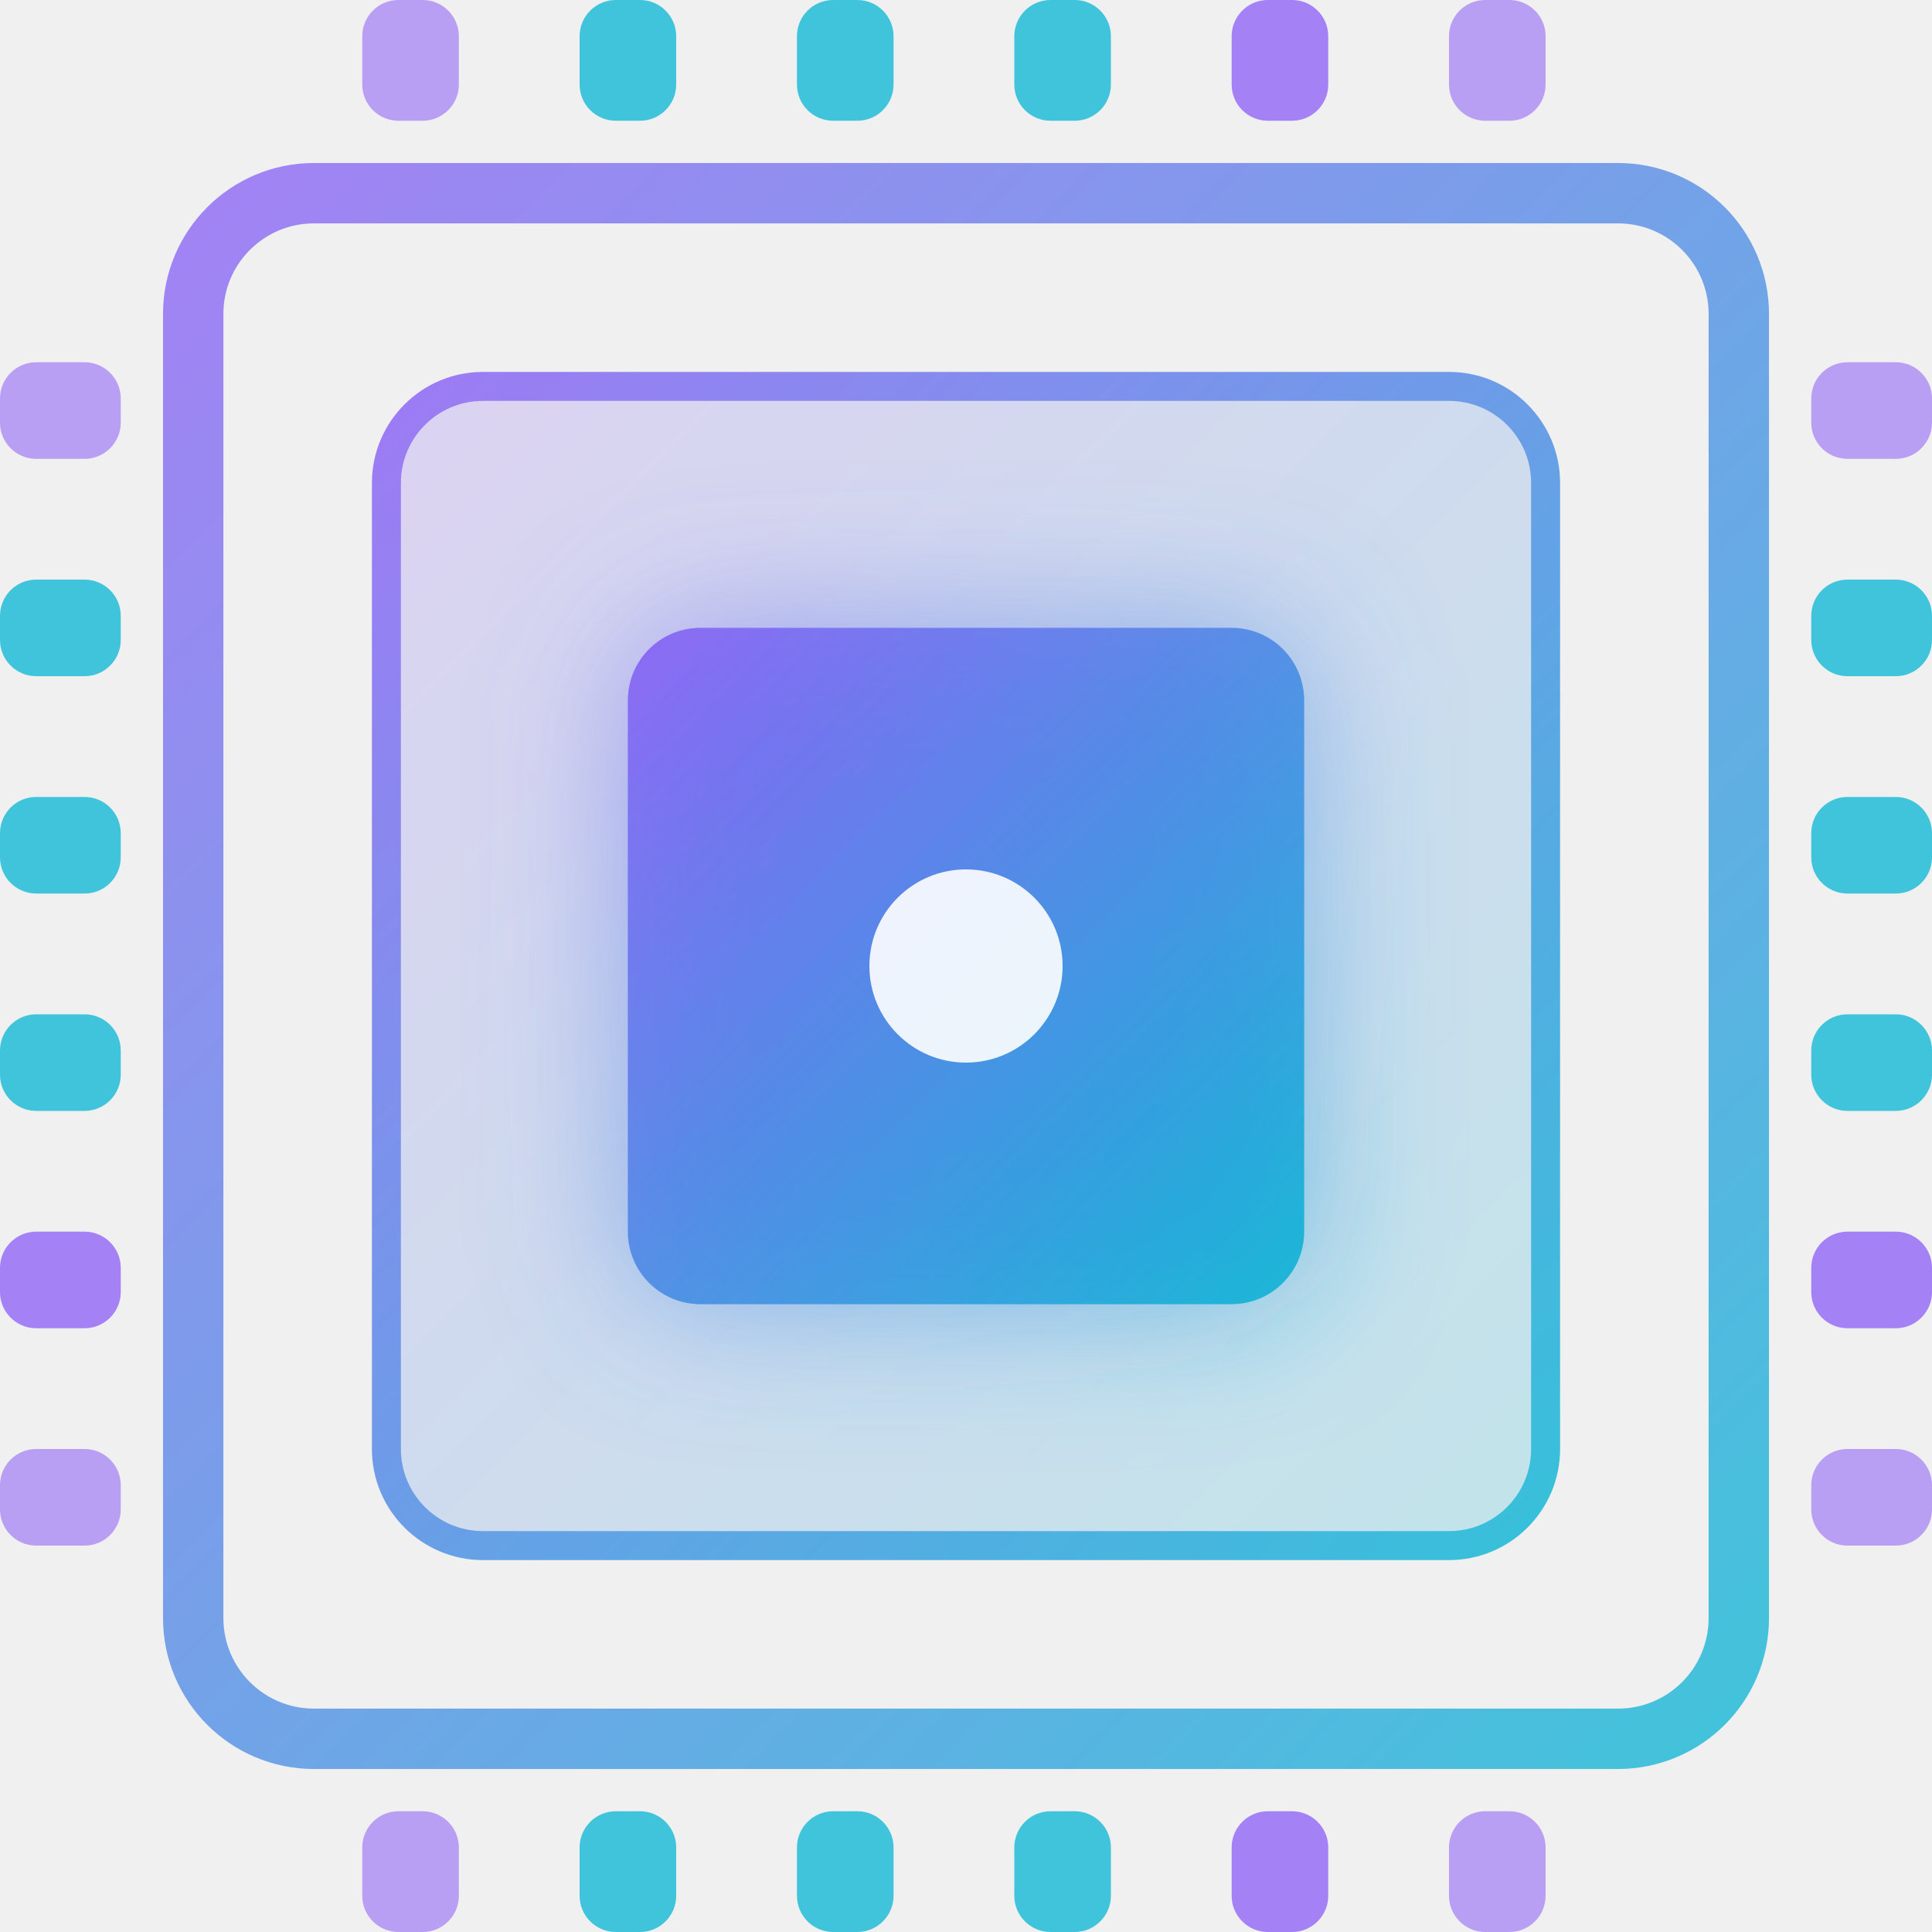
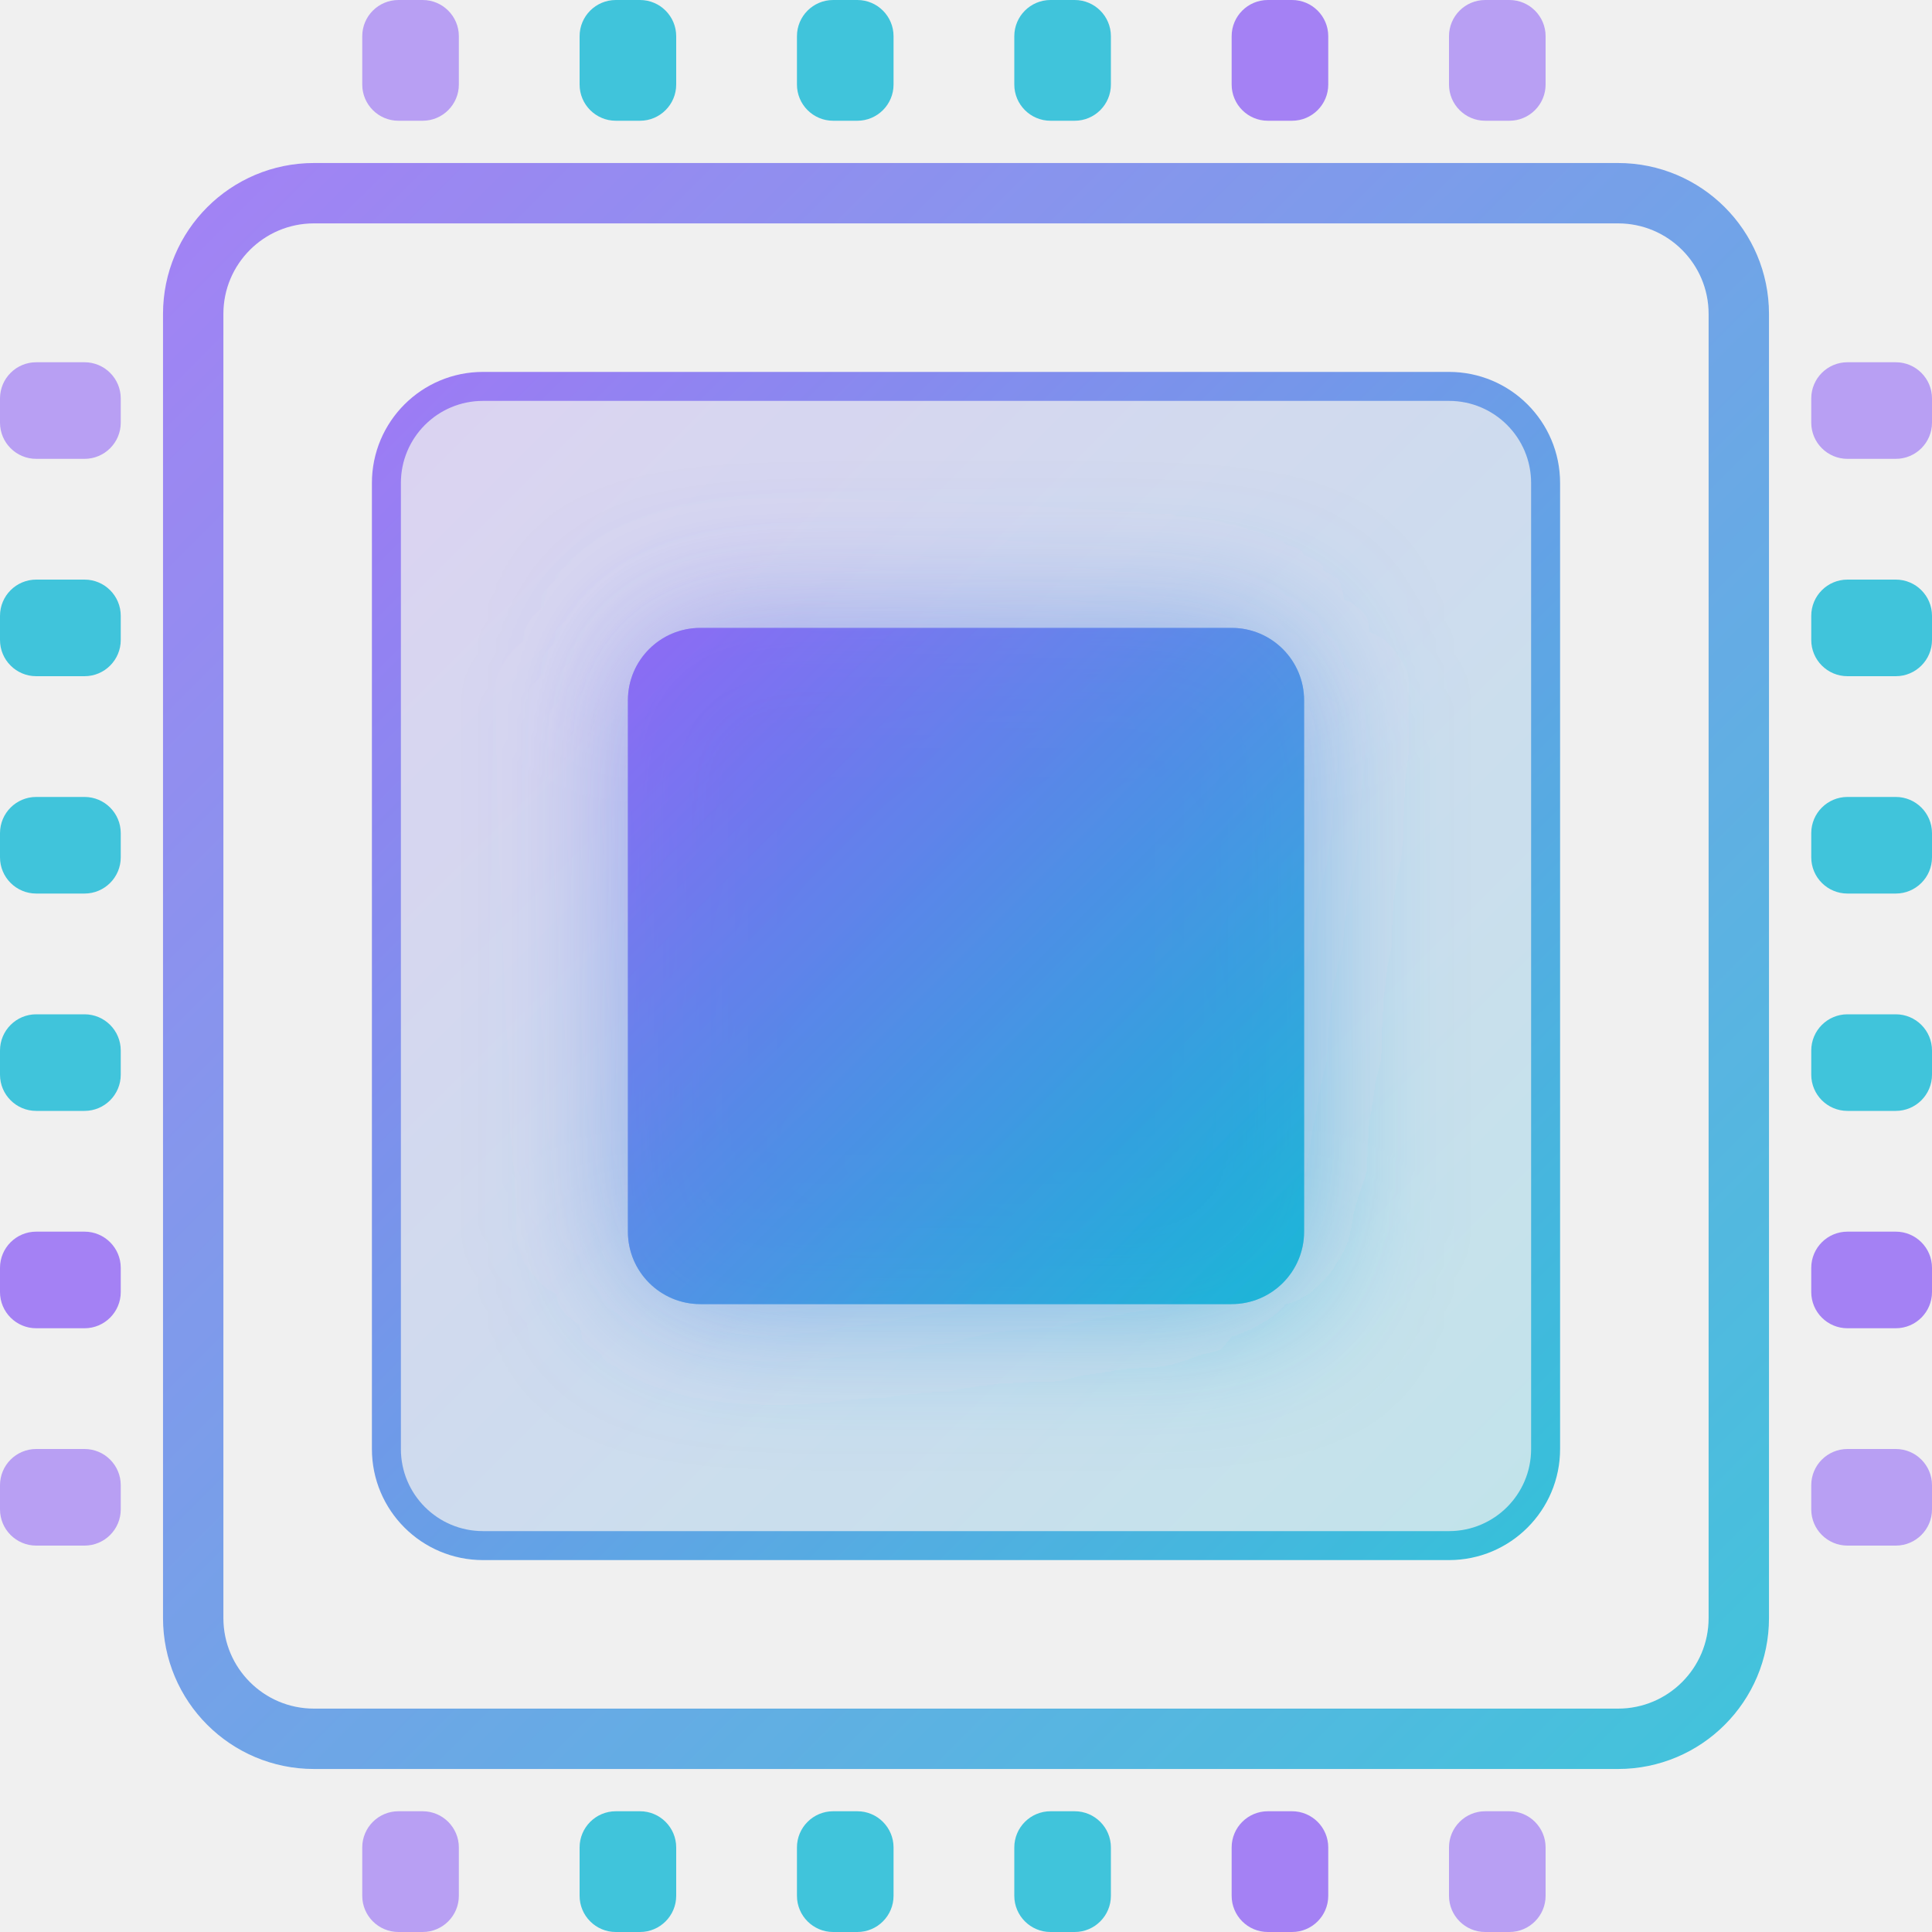
<svg xmlns="http://www.w3.org/2000/svg" xmlns:xlink="http://www.w3.org/1999/xlink" viewBox="0 0 80 80" fill="none" version="1.1" id="svg30" width="80" height="80">
  <defs id="defs3">
    <linearGradient id="g" x1="0" y1="0" x2="1" y2="1">
      <stop offset="0%" stop-color="#8B5CF6" id="stop1" />
      <stop offset="100%" stop-color="#06B6D4" id="stop2" />
    </linearGradient>
    <filter id="gl" x="-0.257" y="-0.257" width="1.514" height="1.514">
      <feGaussianBlur stdDeviation="3" id="feGaussianBlur2" />
      <feMerge id="feMerge3">
        <feMergeNode id="feMergeNode2" />
        <feMergeNode in="SourceGraphic" id="feMergeNode3" />
      </feMerge>
    </filter>
    <linearGradient xlink:href="#g" id="linearGradient30" x1="16.75" y1="16.75" x2="83.25" y2="83.25" gradientUnits="userSpaceOnUse" gradientTransform="translate(-10,-10)" />
    <linearGradient xlink:href="#g" id="linearGradient31" x1="25.4" y1="25.4" x2="74.6" y2="74.6" gradientUnits="userSpaceOnUse" gradientTransform="translate(-10,-10)" />
    <linearGradient xlink:href="#g" id="linearGradient32" x1="25.4" y1="25.4" x2="74.6" y2="74.6" gradientUnits="userSpaceOnUse" gradientTransform="translate(-10,-10)" />
    <linearGradient xlink:href="#g" id="linearGradient33" x1="28.8" y1="28.8" x2="71.2" y2="71.2" gradientUnits="userSpaceOnUse" gradientTransform="translate(-10,-10)" />
    <linearGradient xlink:href="#g" id="linearGradient34" x1="36" y1="36" x2="64" y2="64" gradientUnits="userSpaceOnUse" gradientTransform="translate(-10,-10)" />
  </defs>
  <rect x="8" y="8" width="64" height="64" rx="5" fill="none" stroke="url(#g)" stroke-width="2.5" opacity="0.75" id="rect3" style="stroke:url(#linearGradient30)" />
  <rect x="16" y="16" width="48" height="48" rx="4" fill="url(#g)" fill-opacity="0.25" stroke="url(#g)" stroke-width="1.2" opacity="0.8" id="rect4" style="fill:url(#linearGradient31);stroke:url(#linearGradient32)" />
  <rect x="26" y="26" width="28" height="28" rx="3" fill="url(#g)" fill-opacity="0.55" filter="url(#gl)" id="rect5" style="fill:url(#linearGradient33)" />
  <rect x="26" y="26" width="28" height="28" rx="3" fill="url(#g)" fill-opacity="0.75" id="rect6" style="fill:url(#linearGradient34)" />
-   <circle cx="40" cy="40" r="4" fill="#ffffff" opacity="0.9" id="circle6" />
  <rect x="15" y="0" width="4" height="5" rx="1.5" fill="#8b5cf6" opacity="0.55" id="rect7" />
  <rect x="24" y="0" width="4" height="5" rx="1.5" fill="#06b6d4" opacity="0.75" id="rect8" />
  <rect x="33" y="0" width="4" height="5" rx="1.5" fill="#06b6d4" opacity="0.75" id="rect9" />
  <rect x="42" y="0" width="4" height="5" rx="1.5" fill="#06b6d4" opacity="0.75" id="rect10" />
  <rect x="51" y="0" width="4" height="5" rx="1.5" fill="#8b5cf6" opacity="0.75" id="rect11" />
  <rect x="60" y="0" width="4" height="5" rx="1.5" fill="#8b5cf6" opacity="0.55" id="rect12" />
  <rect x="15" y="75" width="4" height="5" rx="1.5" fill="#8b5cf6" opacity="0.55" id="rect13" />
  <rect x="24" y="75" width="4" height="5" rx="1.5" fill="#06b6d4" opacity="0.75" id="rect14" />
  <rect x="33" y="75" width="4" height="5" rx="1.5" fill="#06b6d4" opacity="0.75" id="rect15" />
  <rect x="42" y="75" width="4" height="5" rx="1.5" fill="#06b6d4" opacity="0.75" id="rect16" />
  <rect x="51" y="75" width="4" height="5" rx="1.5" fill="#8b5cf6" opacity="0.75" id="rect17" />
  <rect x="60" y="75" width="4" height="5" rx="1.5" fill="#8b5cf6" opacity="0.55" id="rect18" />
  <rect x="0" y="15" width="5" height="4" rx="1.5" fill="#8b5cf6" opacity="0.55" id="rect19" />
  <rect x="0" y="24" width="5" height="4" rx="1.5" fill="#06b6d4" opacity="0.75" id="rect20" />
  <rect x="0" y="33" width="5" height="4" rx="1.5" fill="#06b6d4" opacity="0.75" id="rect21" />
  <rect x="0" y="42" width="5" height="4" rx="1.5" fill="#06b6d4" opacity="0.75" id="rect22" />
  <rect x="0" y="51" width="5" height="4" rx="1.5" fill="#8b5cf6" opacity="0.75" id="rect23" />
  <rect x="0" y="60" width="5" height="4" rx="1.5" fill="#8b5cf6" opacity="0.55" id="rect24" />
  <rect x="75" y="15" width="5" height="4" rx="1.5" fill="#8b5cf6" opacity="0.55" id="rect25" />
  <rect x="75" y="24" width="5" height="4" rx="1.5" fill="#06b6d4" opacity="0.75" id="rect26" />
  <rect x="75" y="33" width="5" height="4" rx="1.5" fill="#06b6d4" opacity="0.75" id="rect27" />
  <rect x="75" y="42" width="5" height="4" rx="1.5" fill="#06b6d4" opacity="0.75" id="rect28" />
  <rect x="75" y="51" width="5" height="4" rx="1.5" fill="#8b5cf6" opacity="0.75" id="rect29" />
  <rect x="75" y="60" width="5" height="4" rx="1.5" fill="#8b5cf6" opacity="0.55" id="rect30" />
</svg>
